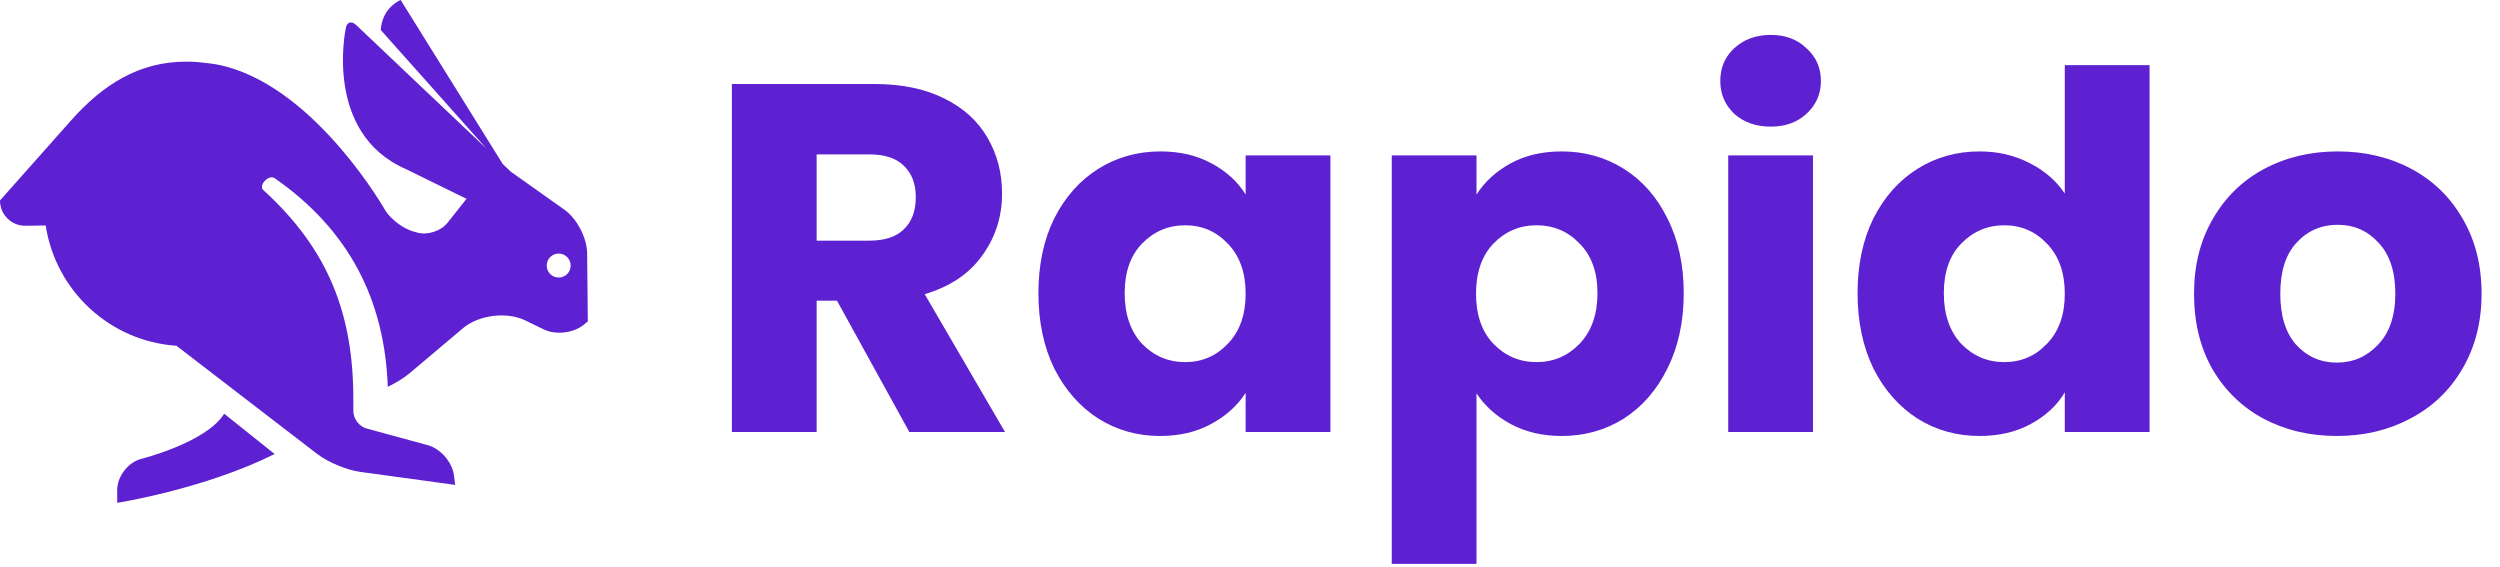
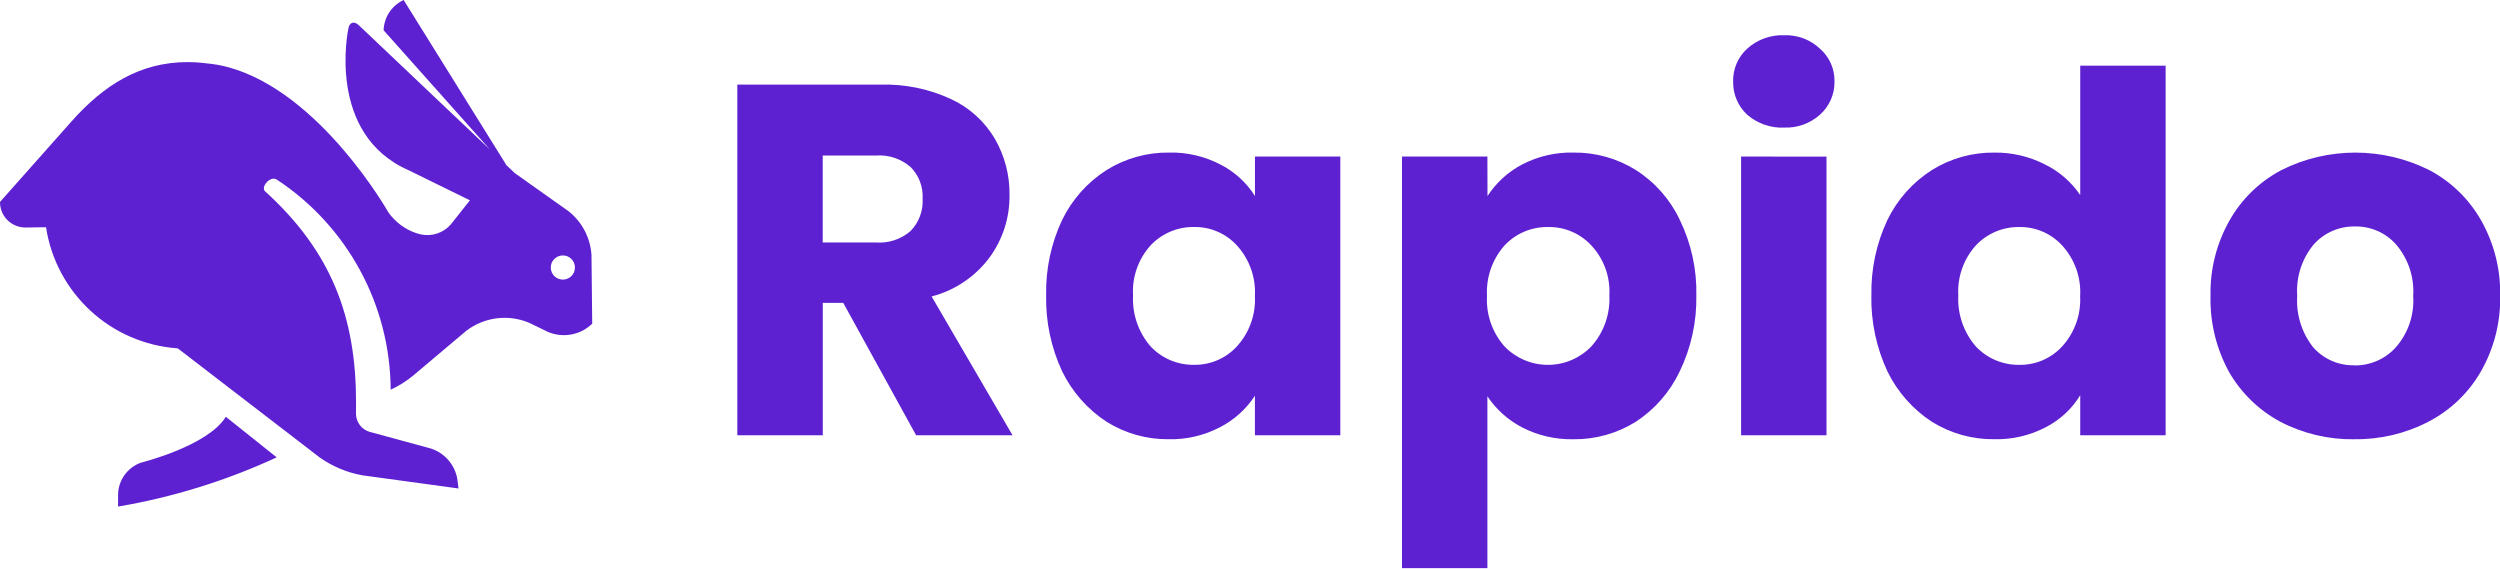
- <svg xmlns="http://www.w3.org/2000/svg" width="353" height="80" viewBox="0 0 353 80" fill="none">
-   <path d="M128.4 61L118.18 42.45H115.31V61H103.34V11.86H123.43C127.303 11.86 130.593 12.537 133.3 13.89C136.053 15.243 138.107 17.11 139.46 19.49C140.813 21.823 141.49 24.437 141.49 27.33C141.49 30.597 140.557 33.513 138.69 36.08C136.87 38.647 134.163 40.467 130.57 41.54L141.91 61H128.4ZM115.31 33.98H122.73C124.923 33.98 126.557 33.443 127.63 32.37C128.75 31.297 129.31 29.78 129.31 27.82C129.31 25.953 128.75 24.483 127.63 23.41C126.557 22.337 124.923 21.8 122.73 21.8H115.31V33.98ZM146.624 41.4C146.624 37.387 147.371 33.863 148.864 30.83C150.404 27.797 152.481 25.463 155.094 23.83C157.707 22.197 160.624 21.38 163.844 21.38C166.597 21.38 169.001 21.94 171.054 23.06C173.154 24.18 174.764 25.65 175.884 27.47V21.94H187.854V61H175.884V55.47C174.717 57.29 173.084 58.76 170.984 59.88C168.931 61 166.527 61.56 163.774 61.56C160.601 61.56 157.707 60.743 155.094 59.11C152.481 57.43 150.404 55.073 148.864 52.04C147.371 48.96 146.624 45.413 146.624 41.4ZM175.884 41.47C175.884 38.483 175.044 36.127 173.364 34.4C171.731 32.673 169.724 31.81 167.344 31.81C164.964 31.81 162.934 32.673 161.254 34.4C159.621 36.08 158.804 38.413 158.804 41.4C158.804 44.387 159.621 46.767 161.254 48.54C162.934 50.267 164.964 51.13 167.344 51.13C169.724 51.13 171.731 50.267 173.364 48.54C175.044 46.813 175.884 44.457 175.884 41.47ZM208.484 27.47C209.65 25.65 211.26 24.18 213.314 23.06C215.367 21.94 217.77 21.38 220.524 21.38C223.744 21.38 226.66 22.197 229.274 23.83C231.887 25.463 233.94 27.797 235.434 30.83C236.974 33.863 237.744 37.387 237.744 41.4C237.744 45.413 236.974 48.96 235.434 52.04C233.94 55.073 231.887 57.43 229.274 59.11C226.66 60.743 223.744 61.56 220.524 61.56C217.817 61.56 215.414 61 213.314 59.88C211.26 58.76 209.65 57.313 208.484 55.54V79.62H196.514V21.94H208.484V27.47ZM225.564 41.4C225.564 38.413 224.724 36.08 223.044 34.4C221.41 32.673 219.38 31.81 216.954 31.81C214.574 31.81 212.544 32.673 210.864 34.4C209.23 36.127 208.414 38.483 208.414 41.47C208.414 44.457 209.23 46.813 210.864 48.54C212.544 50.267 214.574 51.13 216.954 51.13C219.334 51.13 221.364 50.267 223.044 48.54C224.724 46.767 225.564 44.387 225.564 41.4ZM250.044 17.88C247.944 17.88 246.217 17.273 244.864 16.06C243.557 14.8 242.904 13.26 242.904 11.44C242.904 9.573 243.557 8.033 244.864 6.82C246.217 5.56 247.944 4.93 250.044 4.93C252.097 4.93 253.777 5.56 255.084 6.82C256.437 8.033 257.114 9.573 257.114 11.44C257.114 13.26 256.437 14.8 255.084 16.06C253.777 17.273 252.097 17.88 250.044 17.88ZM255.994 21.94V61H244.024V21.94H255.994ZM262.288 41.4C262.288 37.387 263.035 33.863 264.528 30.83C266.068 27.797 268.145 25.463 270.758 23.83C273.371 22.197 276.288 21.38 279.508 21.38C282.075 21.38 284.408 21.917 286.508 22.99C288.655 24.063 290.335 25.51 291.548 27.33V9.2H303.518V61H291.548V55.4C290.428 57.267 288.818 58.76 286.718 59.88C284.665 61 282.261 61.56 279.508 61.56C276.288 61.56 273.371 60.743 270.758 59.11C268.145 57.43 266.068 55.073 264.528 52.04C263.035 48.96 262.288 45.413 262.288 41.4ZM291.548 41.47C291.548 38.483 290.708 36.127 289.028 34.4C287.395 32.673 285.388 31.81 283.008 31.81C280.628 31.81 278.598 32.673 276.918 34.4C275.285 36.08 274.468 38.413 274.468 41.4C274.468 44.387 275.285 46.767 276.918 48.54C278.598 50.267 280.628 51.13 283.008 51.13C285.388 51.13 287.395 50.267 289.028 48.54C290.708 46.813 291.548 44.457 291.548 41.47ZM329.958 61.56C326.131 61.56 322.678 60.743 319.598 59.11C316.565 57.477 314.161 55.143 312.388 52.11C310.661 49.077 309.798 45.53 309.798 41.47C309.798 37.457 310.685 33.933 312.458 30.9C314.231 27.82 316.658 25.463 319.738 23.83C322.818 22.197 326.271 21.38 330.098 21.38C333.925 21.38 337.378 22.197 340.458 23.83C343.538 25.463 345.965 27.82 347.738 30.9C349.511 33.933 350.398 37.457 350.398 41.47C350.398 45.483 349.488 49.03 347.668 52.11C345.895 55.143 343.445 57.477 340.318 59.11C337.238 60.743 333.785 61.56 329.958 61.56ZM329.958 51.2C332.245 51.2 334.181 50.36 335.768 48.68C337.401 47 338.218 44.597 338.218 41.47C338.218 38.343 337.425 35.94 335.838 34.26C334.298 32.58 332.385 31.74 330.098 31.74C327.765 31.74 325.828 32.58 324.288 34.26C322.748 35.893 321.978 38.297 321.978 41.47C321.978 44.597 322.725 47 324.218 48.68C325.758 50.36 327.671 51.2 329.958 51.2Z" fill="#5D21D2" />
-   <path fill-rule="evenodd" clip-rule="evenodd" d="M49.893 58.061C49.893 59.128 50.725 60.223 51.75 60.502L60.419 62.864C62.204 63.35 63.858 65.255 64.096 67.114L64.269 68.466L50.815 66.624C48.967 66.371 46.28 65.247 44.803 64.111L24.914 48.821C15.493 48.189 7.854 41.041 6.452 31.838L3.607 31.879C1.615 31.907 0 30.307 0 28.305L10.029 17.01C14.503 11.977 19.592 8.703 26.275 8.703C27.18 8.703 28.071 8.763 28.945 8.88C29.957 8.967 30.961 9.141 31.943 9.406C44.896 12.899 54.42 29.739 54.42 29.739C55.204 30.978 56.964 32.31 58.377 32.691L58.979 32.853C60.394 33.234 62.276 32.61 63.187 31.459L65.87 28.073L57.323 23.88C45.633 18.794 48.821 4.019 48.821 4.019C48.96 3.112 49.617 2.894 50.284 3.526L68.669 20.962L53.762 4.233C53.97 1.007 56.573 0 56.573 0L70.987 23.16L72.139 24.254L79.718 29.626C81.449 30.854 82.88 33.591 82.902 35.732L83 45.382L82.433 45.849C80.99 47.036 78.466 47.332 76.788 46.516L74.181 45.248C71.549 43.969 67.601 44.465 65.359 46.355L57.834 52.7C57.014 53.391 55.935 54.05 54.754 54.617C54.32 42.457 49.38 32.541 38.779 25.156C37.856 24.585 36.483 26.245 37.163 26.822C46.511 35.318 49.893 44.541 49.893 56.397V58.061ZM78.887 39.189C79.821 39.189 80.578 38.431 80.578 37.495C80.578 36.56 79.821 35.802 78.887 35.802C77.953 35.802 77.195 36.56 77.195 37.495C77.195 38.431 77.953 39.189 78.887 39.189ZM16.55 71V69.195C16.55 67.319 18.003 65.388 19.776 64.84C19.776 64.84 29.114 62.532 31.651 58.419L38.779 64.105C28.873 69.064 16.55 71 16.55 71Z" fill="#5D21D2" />
+ <svg xmlns="http://www.w3.org/2000/svg" width="176.035" height="40" viewBox="0 0 176.035 40">
+   <path d="M115.93,33.1,110.8,23.78h-1.442V33.1H103.34V8.412h10.093a11,11,0,0,1,4.959,1.02,6.975,6.975,0,0,1,3.095,2.813,7.708,7.708,0,0,1,1.02,3.939,7.284,7.284,0,0,1-1.407,4.4,7.388,7.388,0,0,1-4.079,2.743l5.7,9.776Zm-6.576-13.574h3.728a3.349,3.349,0,0,0,2.462-.809,3.017,3.017,0,0,0,.844-2.286,2.924,2.924,0,0,0-.844-2.216,3.349,3.349,0,0,0-2.462-.809h-3.728Zm15.732,3.728a11.884,11.884,0,0,1,1.125-5.31,8.646,8.646,0,0,1,3.13-3.517,8.125,8.125,0,0,1,4.4-1.231,7.449,7.449,0,0,1,3.622.844,6.188,6.188,0,0,1,2.427,2.216V13.476H145.8V33.1h-6.014V30.321a6.463,6.463,0,0,1-2.462,2.216,7.449,7.449,0,0,1-3.622.844,8.063,8.063,0,0,1-4.361-1.231,8.9,8.9,0,0,1-3.13-3.552A12.111,12.111,0,0,1,125.085,23.252Zm14.7.035a4.876,4.876,0,0,0-1.266-3.552,4,4,0,0,0-3.024-1.3,4.112,4.112,0,0,0-3.06,1.3,4.833,4.833,0,0,0-1.231,3.517,5.088,5.088,0,0,0,1.231,3.587,4.112,4.112,0,0,0,3.06,1.3,4,4,0,0,0,3.024-1.3A4.876,4.876,0,0,0,139.785,23.287Zm16.378-7.033a6.523,6.523,0,0,1,2.427-2.216,7.448,7.448,0,0,1,3.622-.844,8.126,8.126,0,0,1,4.4,1.231,8.411,8.411,0,0,1,3.095,3.517,11.579,11.579,0,0,1,1.161,5.31A11.8,11.8,0,0,1,169.7,28.6a8.657,8.657,0,0,1-3.095,3.552,8.126,8.126,0,0,1-4.4,1.231,7.578,7.578,0,0,1-3.622-.844,6.638,6.638,0,0,1-2.427-2.18v12.1h-6.014V13.476h6.014Zm8.581,7a4.753,4.753,0,0,0-1.266-3.517,4.041,4.041,0,0,0-3.06-1.3,4.112,4.112,0,0,0-3.06,1.3,4.957,4.957,0,0,0-1.231,3.552,4.957,4.957,0,0,0,1.231,3.552,4.248,4.248,0,0,0,6.119,0A5,5,0,0,0,164.744,23.252Zm12.3-11.816a3.751,3.751,0,0,1-2.6-.914,3.1,3.1,0,0,1-.985-2.321,3.029,3.029,0,0,1,.985-2.321,3.668,3.668,0,0,1,2.6-.95,3.5,3.5,0,0,1,2.532.95,2.981,2.981,0,0,1,1.02,2.321,3.051,3.051,0,0,1-1.02,2.321A3.574,3.574,0,0,1,177.042,11.436Zm2.989,2.04V33.1h-6.014V13.476Zm3.162,9.776a11.884,11.884,0,0,1,1.125-5.31,8.646,8.646,0,0,1,3.13-3.517,8.125,8.125,0,0,1,4.4-1.231,7.613,7.613,0,0,1,3.517.809,6.41,6.41,0,0,1,2.532,2.18V7.075h6.014V33.1h-6.014V30.285a6.1,6.1,0,0,1-2.427,2.251,7.449,7.449,0,0,1-3.622.844,8.125,8.125,0,0,1-4.4-1.231,8.9,8.9,0,0,1-3.13-3.552A12.111,12.111,0,0,1,183.193,23.252Zm14.7.035a4.876,4.876,0,0,0-1.266-3.552,4,4,0,0,0-3.024-1.3,4.112,4.112,0,0,0-3.06,1.3,4.833,4.833,0,0,0-1.231,3.517,5.088,5.088,0,0,0,1.231,3.587,4.112,4.112,0,0,0,3.06,1.3,4,4,0,0,0,3.024-1.3A4.876,4.876,0,0,0,197.893,23.287Zm19.3,10.093a10.935,10.935,0,0,1-5.2-1.231,9.162,9.162,0,0,1-3.622-3.517,10.619,10.619,0,0,1-1.3-5.345,10.33,10.33,0,0,1,1.336-5.31,9.035,9.035,0,0,1,3.657-3.552,11.62,11.62,0,0,1,10.409,0,9.035,9.035,0,0,1,3.657,3.552,10.33,10.33,0,0,1,1.336,5.31,10.308,10.308,0,0,1-1.372,5.345,9.042,9.042,0,0,1-3.693,3.517A10.934,10.934,0,0,1,217.19,33.38Zm0-5.2a3.862,3.862,0,0,0,2.919-1.266,4.986,4.986,0,0,0,1.231-3.622,5.075,5.075,0,0,0-1.2-3.622A3.753,3.753,0,0,0,217.26,18.4a3.792,3.792,0,0,0-2.919,1.266,5.1,5.1,0,0,0-1.161,3.622,5.279,5.279,0,0,0,1.125,3.622A3.753,3.753,0,0,0,217.19,28.175Z" transform="translate(-51.423 -2.453)" fill="#5d21d2" />
+   <path d="M25.066,29.169A1.34,1.34,0,0,0,26,30.4l4.355,1.186A2.752,2.752,0,0,1,32.2,33.717l.087.679-6.759-.925a7.517,7.517,0,0,1-3.02-1.262l-9.992-7.681A10.084,10.084,0,0,1,3.241,16l-1.429.02A1.786,1.786,0,0,1,0,14.22L5.038,8.546c2.248-2.529,4.8-4.173,8.162-4.173a10.154,10.154,0,0,1,1.341.089,8.627,8.627,0,0,1,1.507.264C22.555,6.48,27.34,14.94,27.34,14.94a3.938,3.938,0,0,0,1.988,1.483l.3.082a2.193,2.193,0,0,0,2.114-.7l1.348-1.7L28.8,12c-5.873-2.555-4.271-9.978-4.271-9.978.07-.455.4-.565.735-.247L34.5,10.531l-7.489-8.4A2.434,2.434,0,0,1,28.422,0l7.241,11.635.579.549,3.807,2.7a4.279,4.279,0,0,1,1.6,3.067L41.7,22.8l-.285.235a2.872,2.872,0,0,1-2.836.335l-1.31-.637a4.446,4.446,0,0,0-4.432.556l-3.781,3.188a7.423,7.423,0,0,1-1.547.963,17.825,17.825,0,0,0-8.026-14.8c-.464-.287-1.153.547-.812.837,4.7,4.268,6.4,8.9,6.4,14.858Zm14.566-9.481a.851.851,0,1,0-.85-.851A.85.85,0,0,0,39.632,19.688ZM8.315,35.669v-.907a2.43,2.43,0,0,1,1.621-2.188s4.691-1.159,5.966-3.226l3.581,2.857A44.3,44.3,0,0,1,8.315,35.669Z" transform="translate(0 0)" fill="#5d21d2" fill-rule="evenodd" />
</svg>
